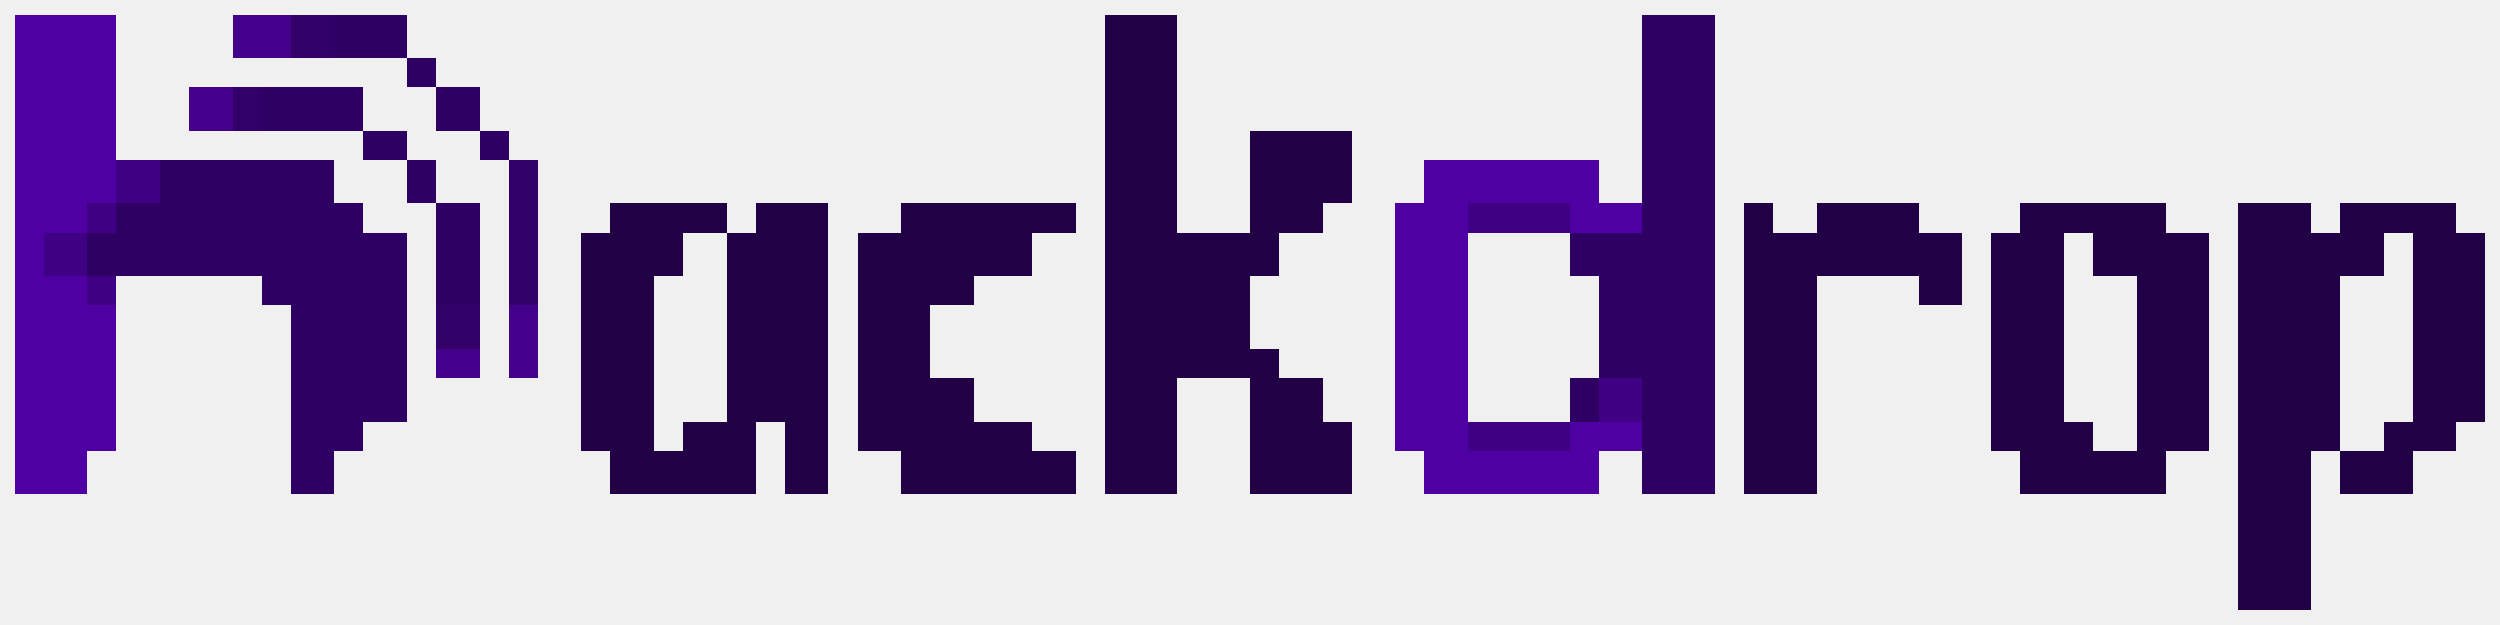
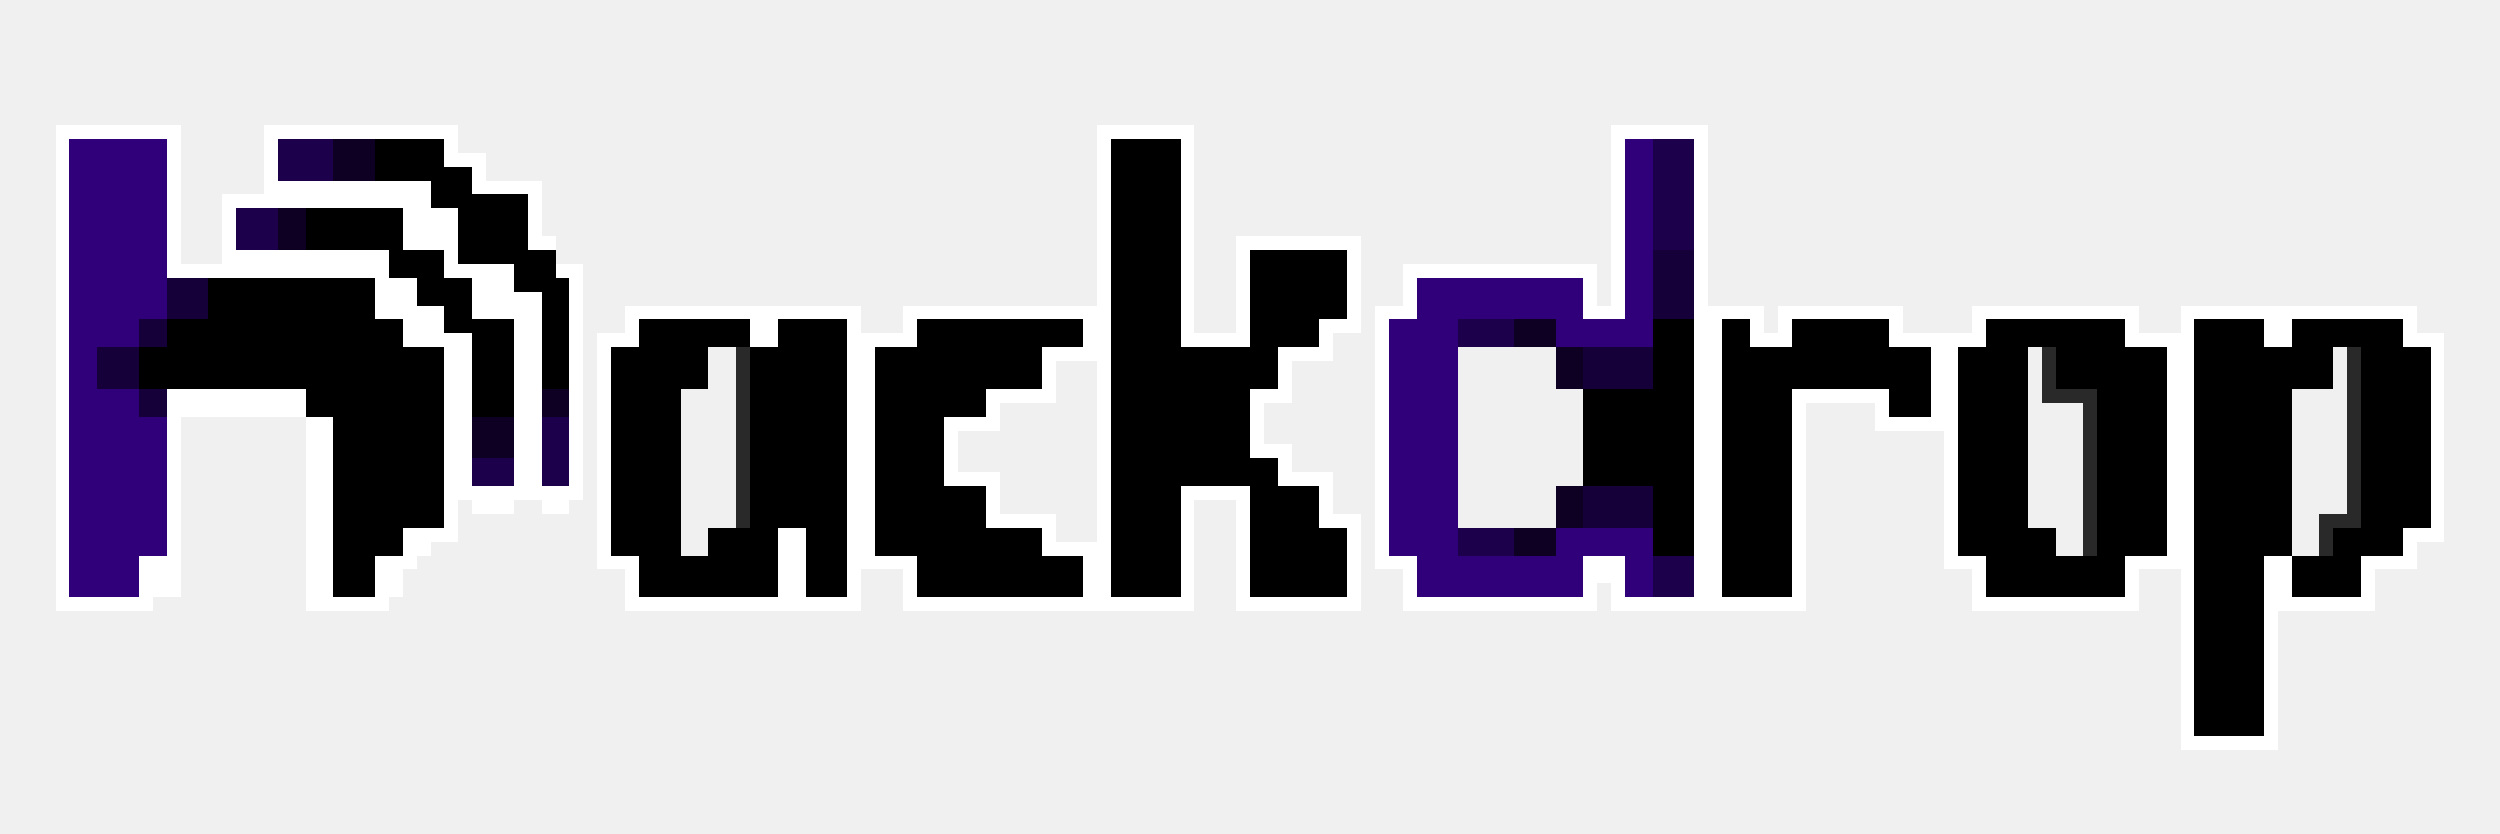
- <svg xmlns="http://www.w3.org/2000/svg" version="1.1" width="172" height="43" shape-rendering="crispEdges">
-   <rect x="1" y="1" width="7" height="13" fill="#4E00A2" />
-   <rect x="16" y="1" width="4" height="3" fill="#42008B" />
-   <rect x="20" y="1" width="3" height="3" fill="#320068" />
-   <rect x="23" y="1" width="5" height="3" fill="#2F0063" />
-   <rect x="76" y="1" width="5" height="33" fill="#210046" />
-   <rect x="113" y="1" width="5" height="33" fill="#2F0063" />
-   <rect x="28" y="4" width="2" height="2" fill="#2F0063" />
-   <rect x="13" y="6" width="3" height="3" fill="#42008B" />
-   <rect x="16" y="6" width="2" height="3" fill="#320068" />
-   <rect x="18" y="6" width="7" height="3" fill="#2F0063" />
-   <rect x="30" y="6" width="3" height="3" fill="#2F0063" />
-   <rect x="25" y="9" width="3" height="2" fill="#2F0063" />
-   <rect x="33" y="9" width="2" height="2" fill="#2F0063" />
-   <rect x="86" y="9" width="7" height="5" fill="#210046" />
-   <rect x="8" y="11" width="3" height="3" fill="#400085" />
-   <rect x="11" y="11" width="12" height="8" fill="#2F0063" />
-   <rect x="28" y="11" width="2" height="3" fill="#2F0063" />
-   <rect x="35" y="11" width="2" height="10" fill="#320068" />
-   <rect x="98" y="11" width="12" height="3" fill="#4E00A2" />
-   <rect x="1" y="14" width="5" height="2" fill="#4E00A2" />
-   <rect x="6" y="14" width="2" height="2" fill="#400085" />
-   <rect x="8" y="14" width="3" height="5" fill="#2F0063" />
-   <rect x="23" y="14" width="2" height="17" fill="#2F0063" />
-   <rect x="30" y="14" width="3" height="7" fill="#2F0063" />
-   <rect x="42" y="14" width="8" height="2" fill="#210046" />
-   <rect x="52" y="14" width="5" height="15" fill="#210046" />
-   <rect x="62" y="14" width="12" height="2" fill="#210046" />
-   <rect x="86" y="14" width="5" height="2" fill="#210046" />
-   <rect x="96" y="14" width="5" height="17" fill="#4E00A2" />
-   <rect x="101" y="14" width="7" height="2" fill="#400085" />
-   <rect x="108" y="14" width="5" height="2" fill="#4E00A2" />
-   <rect x="120" y="14" width="2" height="20" fill="#210046" />
-   <rect x="125" y="14" width="7" height="5" fill="#210046" />
-   <rect x="139" y="14" width="10" height="2" fill="#210046" />
-   <rect x="154" y="14" width="5" height="28" fill="#210046" />
-   <rect x="161" y="14" width="8" height="2" fill="#210046" />
-   <rect x="1" y="16" width="2" height="18" fill="#4E00A2" />
-   <rect x="3" y="16" width="3" height="3" fill="#400085" />
-   <rect x="6" y="16" width="2" height="3" fill="#2F0063" />
-   <rect x="25" y="16" width="3" height="13" fill="#2F0063" />
-   <rect x="40" y="16" width="7" height="3" fill="#210046" />
-   <rect x="50" y="16" width="2" height="18" fill="#210046" />
-   <rect x="59" y="16" width="12" height="3" fill="#210046" />
-   <rect x="81" y="16" width="7" height="3" fill="#210046" />
-   <rect x="108" y="16" width="5" height="3" fill="#2F0063" />
-   <rect x="122" y="16" width="3" height="18" fill="#210046" />
-   <rect x="132" y="16" width="3" height="5" fill="#210046" />
-   <rect x="137" y="16" width="5" height="15" fill="#210046" />
-   <rect x="144" y="16" width="8" height="3" fill="#210046" />
-   <rect x="159" y="16" width="5" height="3" fill="#210046" />
-   <rect x="166" y="16" width="5" height="13" fill="#210046" />
-   <rect x="3" y="19" width="3" height="15" fill="#4E00A2" />
-   <rect x="6" y="19" width="2" height="2" fill="#400085" />
-   <rect x="18" y="19" width="5" height="2" fill="#2F0063" />
-   <rect x="40" y="19" width="5" height="12" fill="#210046" />
-   <rect x="59" y="19" width="8" height="2" fill="#210046" />
-   <rect x="81" y="19" width="5" height="7" fill="#210046" />
-   <rect x="110" y="19" width="3" height="7" fill="#2F0063" />
-   <rect x="147" y="19" width="5" height="12" fill="#210046" />
-   <rect x="159" y="19" width="2" height="12" fill="#210046" />
-   <rect x="6" y="21" width="2" height="10" fill="#4E00A2" />
-   <rect x="20" y="21" width="3" height="13" fill="#2F0063" />
-   <rect x="30" y="21" width="3" height="3" fill="#320068" />
-   <rect x="35" y="21" width="2" height="5" fill="#42008B" />
-   <rect x="59" y="21" width="5" height="10" fill="#210046" />
-   <rect x="30" y="24" width="3" height="2" fill="#42008B" />
-   <rect x="86" y="24" width="2" height="10" fill="#210046" />
-   <rect x="64" y="26" width="3" height="8" fill="#210046" />
-   <rect x="88" y="26" width="3" height="8" fill="#210046" />
-   <rect x="108" y="26" width="2" height="3" fill="#2F0063" />
-   <rect x="110" y="26" width="3" height="3" fill="#400085" />
-   <rect x="47" y="29" width="3" height="5" fill="#210046" />
-   <rect x="54" y="29" width="3" height="5" fill="#210046" />
-   <rect x="67" y="29" width="4" height="5" fill="#210046" />
-   <rect x="91" y="29" width="2" height="5" fill="#210046" />
-   <rect x="101" y="29" width="7" height="2" fill="#400085" />
-   <rect x="108" y="29" width="5" height="2" fill="#4E00A2" />
-   <rect x="142" y="29" width="2" height="5" fill="#210046" />
-   <rect x="164" y="29" width="5" height="2" fill="#210046" />
-   <rect x="42" y="31" width="5" height="3" fill="#210046" />
-   <rect x="62" y="31" width="2" height="3" fill="#210046" />
-   <rect x="71" y="31" width="3" height="3" fill="#210046" />
-   <rect x="98" y="31" width="12" height="3" fill="#4E00A2" />
-   <rect x="139" y="31" width="3" height="3" fill="#210046" />
-   <rect x="144" y="31" width="5" height="3" fill="#210046" />
-   <rect x="161" y="31" width="5" height="3" fill="#210046" />
+ <svg xmlns="http://www.w3.org/2000/svg" version="1.1" width="180" height="60" shape-rendering="crispEdges">
+   <rect x="4" y="9" width="9" height="1" fill="#FFFFFF" />
+   <rect x="19" y="9" width="14" height="1" fill="#FFFFFF" />
+   <rect x="79" y="9" width="7" height="1" fill="#FFFFFF" />
+   <rect x="116" y="9" width="7" height="1" fill="#FFFFFF" />
+   <rect x="4" y="10" width="1" height="34" fill="#FFFFFF" />
+   <rect x="5" y="10" width="7" height="13" fill="#2F007A" />
+   <rect x="12" y="10" width="1" height="10" fill="#FFFFFF" />
+   <rect x="19" y="10" width="1" height="5" fill="#FFFFFF" />
+   <rect x="20" y="10" width="4" height="3" fill="#1D004B" />
+   <rect x="24" y="10" width="3" height="3" fill="#0D0023" />
+   <rect x="27" y="10" width="5" height="3" fill="#000000" />
+   <rect x="32" y="10" width="1" height="2" fill="#FFFFFF" />
+   <rect x="79" y="10" width="1" height="34" fill="#FFFFFF" />
+   <rect x="80" y="10" width="5" height="33" fill="#000000" />
+   <rect x="85" y="10" width="1" height="15" fill="#FFFFFF" />
+   <rect x="116" y="10" width="1" height="13" fill="#FFFFFF" />
+   <rect x="117" y="10" width="2" height="15" fill="#2F007A" />
+   <rect x="119" y="10" width="3" height="8" fill="#1D004B" />
+   <rect x="122" y="10" width="1" height="34" fill="#FFFFFF" />
+   <rect x="33" y="11" width="2" height="1" fill="#FFFFFF" />
+   <rect x="32" y="12" width="2" height="3" fill="#000000" />
+   <rect x="34" y="12" width="1" height="2" fill="#FFFFFF" />
+   <rect x="20" y="13" width="11" height="2" fill="#FFFFFF" />
+   <rect x="31" y="13" width="1" height="2" fill="#000000" />
+   <rect x="35" y="13" width="4" height="1" fill="#FFFFFF" />
+   <rect x="16" y="14" width="3" height="1" fill="#FFFFFF" />
+   <rect x="34" y="14" width="4" height="5" fill="#000000" />
+   <rect x="38" y="14" width="1" height="4" fill="#FFFFFF" />
+   <rect x="16" y="15" width="1" height="5" fill="#FFFFFF" />
+   <rect x="17" y="15" width="3" height="3" fill="#1D004B" />
+   <rect x="20" y="15" width="2" height="3" fill="#0D0023" />
+   <rect x="22" y="15" width="7" height="3" fill="#000000" />
+   <rect x="29" y="15" width="4" height="3" fill="#FFFFFF" />
+   <rect x="33" y="15" width="1" height="4" fill="#000000" />
+   <rect x="39" y="17" width="1" height="1" fill="#FFFFFF" />
+   <rect x="89" y="17" width="9" height="1" fill="#FFFFFF" />
+   <rect x="17" y="18" width="11" height="2" fill="#FFFFFF" />
+   <rect x="28" y="18" width="4" height="2" fill="#000000" />
+   <rect x="32" y="18" width="1" height="2" fill="#FFFFFF" />
+   <rect x="38" y="18" width="2" height="3" fill="#000000" />
+   <rect x="89" y="18" width="1" height="7" fill="#FFFFFF" />
+   <rect x="90" y="18" width="7" height="5" fill="#000000" />
+   <rect x="97" y="18" width="1" height="6" fill="#FFFFFF" />
+   <rect x="119" y="18" width="3" height="5" fill="#16003A" />
+   <rect x="13" y="19" width="3" height="1" fill="#FFFFFF" />
+   <rect x="33" y="19" width="4" height="1" fill="#FFFFFF" />
+   <rect x="37" y="19" width="1" height="2" fill="#000000" />
+   <rect x="40" y="19" width="2" height="1" fill="#FFFFFF" />
+   <rect x="101" y="19" width="14" height="1" fill="#FFFFFF" />
+   <rect x="12" y="20" width="3" height="3" fill="#16003A" />
+   <rect x="15" y="20" width="12" height="8" fill="#000000" />
+   <rect x="27" y="20" width="3" height="3" fill="#FFFFFF" />
+   <rect x="30" y="20" width="4" height="2" fill="#000000" />
+   <rect x="34" y="20" width="3" height="3" fill="#FFFFFF" />
+   <rect x="40" y="20" width="1" height="8" fill="#000000" />
+   <rect x="41" y="20" width="1" height="16" fill="#FFFFFF" />
+   <rect x="101" y="20" width="1" height="3" fill="#FFFFFF" />
+   <rect x="102" y="20" width="12" height="3" fill="#2F007A" />
+   <rect x="114" y="20" width="1" height="3" fill="#FFFFFF" />
+   <rect x="37" y="21" width="2" height="15" fill="#FFFFFF" />
+   <rect x="39" y="21" width="1" height="7" fill="#000000" />
+   <rect x="30" y="22" width="2" height="3" fill="#FFFFFF" />
+   <rect x="32" y="22" width="2" height="2" fill="#000000" />
+   <rect x="45" y="22" width="17" height="1" fill="#FFFFFF" />
+   <rect x="65" y="22" width="14" height="1" fill="#FFFFFF" />
+   <rect x="99" y="22" width="2" height="1" fill="#FFFFFF" />
+   <rect x="115" y="22" width="1" height="1" fill="#FFFFFF" />
+   <rect x="123" y="22" width="4" height="1" fill="#FFFFFF" />
+   <rect x="128" y="22" width="9" height="1" fill="#FFFFFF" />
+   <rect x="142" y="22" width="12" height="1" fill="#FFFFFF" />
+   <rect x="157" y="22" width="17" height="1" fill="#FFFFFF" />
+   <rect x="5" y="23" width="5" height="2" fill="#2F007A" />
+   <rect x="10" y="23" width="2" height="2" fill="#16003A" />
+   <rect x="12" y="23" width="3" height="5" fill="#000000" />
+   <rect x="27" y="23" width="2" height="17" fill="#000000" />
+   <rect x="29" y="23" width="1" height="2" fill="#FFFFFF" />
+   <rect x="34" y="23" width="3" height="7" fill="#000000" />
+   <rect x="45" y="23" width="1" height="2" fill="#FFFFFF" />
+   <rect x="46" y="23" width="8" height="2" fill="#000000" />
+   <rect x="54" y="23" width="2" height="2" fill="#FFFFFF" />
+   <rect x="56" y="23" width="5" height="15" fill="#000000" />
+   <rect x="61" y="23" width="1" height="21" fill="#FFFFFF" />
+   <rect x="65" y="23" width="1" height="2" fill="#FFFFFF" />
+   <rect x="66" y="23" width="12" height="2" fill="#000000" />
+   <rect x="78" y="23" width="1" height="3" fill="#FFFFFF" />
+   <rect x="90" y="23" width="5" height="2" fill="#000000" />
+   <rect x="95" y="23" width="2" height="1" fill="#FFFFFF" />
+   <rect x="99" y="23" width="1" height="18" fill="#FFFFFF" />
+   <rect x="100" y="23" width="5" height="17" fill="#2F007A" />
+   <rect x="105" y="23" width="4" height="2" fill="#1D004B" />
+   <rect x="109" y="23" width="3" height="2" fill="#0D0023" />
+   <rect x="112" y="23" width="5" height="2" fill="#2F007A" />
+   <rect x="119" y="23" width="3" height="17" fill="#000000" />
+   <rect x="123" y="23" width="1" height="21" fill="#FFFFFF" />
+   <rect x="124" y="23" width="2" height="20" fill="#000000" />
+   <rect x="126" y="23" width="1" height="2" fill="#FFFFFF" />
+   <rect x="128" y="23" width="1" height="2" fill="#FFFFFF" />
+   <rect x="129" y="23" width="7" height="5" fill="#000000" />
+   <rect x="136" y="23" width="1" height="2" fill="#FFFFFF" />
+   <rect x="142" y="23" width="1" height="2" fill="#FFFFFF" />
+   <rect x="143" y="23" width="10" height="2" fill="#000000" />
+   <rect x="153" y="23" width="1" height="2" fill="#FFFFFF" />
+   <rect x="157" y="23" width="1" height="31" fill="#FFFFFF" />
+   <rect x="158" y="23" width="5" height="30" fill="#000000" />
+   <rect x="163" y="23" width="2" height="2" fill="#FFFFFF" />
+   <rect x="165" y="23" width="8" height="2" fill="#000000" />
+   <rect x="173" y="23" width="1" height="2" fill="#FFFFFF" />
+   <rect x="32" y="24" width="2" height="12" fill="#FFFFFF" />
+   <rect x="43" y="24" width="2" height="1" fill="#FFFFFF" />
+   <rect x="62" y="24" width="3" height="1" fill="#FFFFFF" />
+   <rect x="86" y="24" width="3" height="1" fill="#FFFFFF" />
+   <rect x="95" y="24" width="1" height="2" fill="#FFFFFF" />
+   <rect x="127" y="24" width="1" height="1" fill="#FFFFFF" />
+   <rect x="137" y="24" width="5" height="1" fill="#FFFFFF" />
+   <rect x="154" y="24" width="3" height="1" fill="#FFFFFF" />
+   <rect x="174" y="24" width="2" height="1" fill="#FFFFFF" />
+   <rect x="5" y="25" width="2" height="18" fill="#2F007A" />
+   <rect x="7" y="25" width="3" height="3" fill="#16003A" />
+   <rect x="10" y="25" width="2" height="3" fill="#000000" />
+   <rect x="29" y="25" width="3" height="13" fill="#000000" />
+   <rect x="43" y="25" width="1" height="16" fill="#FFFFFF" />
+   <rect x="44" y="25" width="7" height="3" fill="#000000" />
+   <rect x="53" y="25" width="1" height="13" fill="#292929" />
+   <rect x="54" y="25" width="2" height="18" fill="#000000" />
+   <rect x="62" y="25" width="1" height="16" fill="#FFFFFF" />
+   <rect x="63" y="25" width="12" height="3" fill="#000000" />
+   <rect x="75" y="25" width="3" height="1" fill="#FFFFFF" />
+   <rect x="85" y="25" width="7" height="3" fill="#000000" />
+   <rect x="92" y="25" width="3" height="1" fill="#FFFFFF" />
+   <rect x="112" y="25" width="2" height="3" fill="#0D0023" />
+   <rect x="114" y="25" width="5" height="3" fill="#16003A" />
+   <rect x="126" y="25" width="3" height="18" fill="#000000" />
+   <rect x="136" y="25" width="3" height="5" fill="#000000" />
+   <rect x="139" y="25" width="2" height="6" fill="#FFFFFF" />
+   <rect x="141" y="25" width="5" height="15" fill="#000000" />
+   <rect x="147" y="25" width="1" height="4" fill="#292929" />
+   <rect x="148" y="25" width="8" height="3" fill="#000000" />
+   <rect x="156" y="25" width="1" height="16" fill="#FFFFFF" />
+   <rect x="163" y="25" width="5" height="3" fill="#000000" />
+   <rect x="169" y="25" width="1" height="13" fill="#292929" />
+   <rect x="170" y="25" width="5" height="13" fill="#000000" />
+   <rect x="175" y="25" width="1" height="14" fill="#FFFFFF" />
+   <rect x="75" y="26" width="1" height="3" fill="#FFFFFF" />
+   <rect x="92" y="26" width="1" height="3" fill="#FFFFFF" />
+   <rect x="7" y="28" width="3" height="15" fill="#2F007A" />
+   <rect x="10" y="28" width="2" height="2" fill="#16003A" />
+   <rect x="12" y="28" width="10" height="2" fill="#FFFFFF" />
+   <rect x="22" y="28" width="5" height="2" fill="#000000" />
+   <rect x="39" y="28" width="2" height="2" fill="#0D0023" />
+   <rect x="44" y="28" width="5" height="12" fill="#000000" />
+   <rect x="63" y="28" width="8" height="2" fill="#000000" />
+   <rect x="71" y="28" width="4" height="1" fill="#FFFFFF" />
+   <rect x="85" y="28" width="5" height="7" fill="#000000" />
+   <rect x="90" y="28" width="2" height="1" fill="#FFFFFF" />
+   <rect x="114" y="28" width="5" height="7" fill="#000000" />
+   <rect x="129" y="28" width="7" height="1" fill="#FFFFFF" />
+   <rect x="148" y="28" width="3" height="1" fill="#292929" />
+   <rect x="151" y="28" width="5" height="12" fill="#000000" />
+   <rect x="163" y="28" width="2" height="12" fill="#000000" />
+   <rect x="71" y="29" width="1" height="2" fill="#FFFFFF" />
+   <rect x="90" y="29" width="1" height="4" fill="#FFFFFF" />
+   <rect x="129" y="29" width="1" height="15" fill="#FFFFFF" />
+   <rect x="135" y="29" width="1" height="2" fill="#FFFFFF" />
+   <rect x="150" y="29" width="1" height="11" fill="#292929" />
+   <rect x="10" y="30" width="2" height="10" fill="#2F007A" />
+   <rect x="12" y="30" width="1" height="13" fill="#FFFFFF" />
+   <rect x="22" y="30" width="2" height="14" fill="#FFFFFF" />
+   <rect x="24" y="30" width="3" height="13" fill="#000000" />
+   <rect x="34" y="30" width="3" height="3" fill="#0D0023" />
+   <rect x="39" y="30" width="2" height="5" fill="#1D004B" />
+   <rect x="63" y="30" width="5" height="10" fill="#000000" />
+   <rect x="68" y="30" width="3" height="1" fill="#FFFFFF" />
+   <rect x="136" y="30" width="3" height="1" fill="#FFFFFF" />
+   <rect x="68" y="31" width="1" height="4" fill="#FFFFFF" />
+   <rect x="140" y="31" width="1" height="10" fill="#FFFFFF" />
+   <rect x="91" y="32" width="2" height="1" fill="#FFFFFF" />
+   <rect x="34" y="33" width="3" height="2" fill="#1D004B" />
+   <rect x="90" y="33" width="2" height="10" fill="#000000" />
+   <rect x="92" y="33" width="1" height="2" fill="#FFFFFF" />
+   <rect x="69" y="34" width="3" height="1" fill="#FFFFFF" />
+   <rect x="93" y="34" width="3" height="1" fill="#FFFFFF" />
+   <rect x="34" y="35" width="3" height="2" fill="#FFFFFF" />
+   <rect x="39" y="35" width="2" height="2" fill="#FFFFFF" />
+   <rect x="68" y="35" width="3" height="8" fill="#000000" />
+   <rect x="71" y="35" width="1" height="3" fill="#FFFFFF" />
+   <rect x="85" y="35" width="5" height="1" fill="#FFFFFF" />
+   <rect x="92" y="35" width="3" height="8" fill="#000000" />
+   <rect x="95" y="35" width="1" height="3" fill="#FFFFFF" />
+   <rect x="112" y="35" width="2" height="3" fill="#0D0023" />
+   <rect x="114" y="35" width="5" height="3" fill="#16003A" />
+   <rect x="32" y="36" width="1" height="3" fill="#FFFFFF" />
+   <rect x="85" y="36" width="1" height="8" fill="#FFFFFF" />
+   <rect x="89" y="36" width="1" height="8" fill="#FFFFFF" />
+   <rect x="72" y="37" width="4" height="1" fill="#FFFFFF" />
+   <rect x="96" y="37" width="2" height="1" fill="#FFFFFF" />
+   <rect x="167" y="37" width="2" height="1" fill="#292929" />
+   <rect x="29" y="38" width="3" height="1" fill="#FFFFFF" />
+   <rect x="51" y="38" width="3" height="5" fill="#000000" />
+   <rect x="56" y="38" width="2" height="6" fill="#FFFFFF" />
+   <rect x="58" y="38" width="3" height="5" fill="#000000" />
+   <rect x="71" y="38" width="4" height="5" fill="#000000" />
+   <rect x="75" y="38" width="1" height="2" fill="#FFFFFF" />
+   <rect x="95" y="38" width="2" height="5" fill="#000000" />
+   <rect x="97" y="38" width="1" height="6" fill="#FFFFFF" />
+   <rect x="105" y="38" width="4" height="2" fill="#1D004B" />
+   <rect x="109" y="38" width="3" height="2" fill="#0D0023" />
+   <rect x="112" y="38" width="7" height="2" fill="#2F007A" />
+   <rect x="146" y="38" width="2" height="5" fill="#000000" />
+   <rect x="167" y="38" width="1" height="2" fill="#292929" />
+   <rect x="168" y="38" width="5" height="2" fill="#000000" />
+   <rect x="173" y="38" width="2" height="1" fill="#FFFFFF" />
+   <rect x="29" y="39" width="2" height="1" fill="#FFFFFF" />
+   <rect x="76" y="39" width="3" height="1" fill="#FFFFFF" />
+   <rect x="173" y="39" width="1" height="2" fill="#FFFFFF" />
+   <rect x="10" y="40" width="2" height="3" fill="#FFFFFF" />
+   <rect x="27" y="40" width="3" height="1" fill="#FFFFFF" />
+   <rect x="44" y="40" width="2" height="1" fill="#FFFFFF" />
+   <rect x="46" y="40" width="5" height="3" fill="#000000" />
+   <rect x="63" y="40" width="3" height="1" fill="#FFFFFF" />
+   <rect x="66" y="40" width="2" height="3" fill="#000000" />
+   <rect x="75" y="40" width="3" height="3" fill="#000000" />
+   <rect x="78" y="40" width="1" height="4" fill="#FFFFFF" />
+   <rect x="100" y="40" width="2" height="1" fill="#FFFFFF" />
+   <rect x="102" y="40" width="12" height="3" fill="#2F007A" />
+   <rect x="114" y="40" width="3" height="2" fill="#FFFFFF" />
+   <rect x="117" y="40" width="2" height="3" fill="#2F007A" />
+   <rect x="119" y="40" width="3" height="3" fill="#1D004B" />
+   <rect x="141" y="40" width="2" height="1" fill="#FFFFFF" />
+   <rect x="143" y="40" width="3" height="3" fill="#000000" />
+   <rect x="148" y="40" width="5" height="3" fill="#000000" />
+   <rect x="153" y="40" width="3" height="1" fill="#FFFFFF" />
+   <rect x="163" y="40" width="2" height="4" fill="#FFFFFF" />
+   <rect x="165" y="40" width="5" height="3" fill="#000000" />
+   <rect x="170" y="40" width="3" height="1" fill="#FFFFFF" />
+   <rect x="27" y="41" width="2" height="2" fill="#FFFFFF" />
+   <rect x="45" y="41" width="1" height="3" fill="#FFFFFF" />
+   <rect x="65" y="41" width="1" height="3" fill="#FFFFFF" />
+   <rect x="101" y="41" width="1" height="3" fill="#FFFFFF" />
+   <rect x="142" y="41" width="1" height="3" fill="#FFFFFF" />
+   <rect x="153" y="41" width="1" height="3" fill="#FFFFFF" />
+   <rect x="170" y="41" width="1" height="3" fill="#FFFFFF" />
+   <rect x="114" y="42" width="1" height="2" fill="#FFFFFF" />
+   <rect x="116" y="42" width="1" height="2" fill="#FFFFFF" />
+   <rect x="5" y="43" width="6" height="1" fill="#FFFFFF" />
+   <rect x="24" y="43" width="4" height="1" fill="#FFFFFF" />
+   <rect x="46" y="43" width="10" height="1" fill="#FFFFFF" />
+   <rect x="58" y="43" width="3" height="1" fill="#FFFFFF" />
+   <rect x="66" y="43" width="12" height="1" fill="#FFFFFF" />
+   <rect x="80" y="43" width="5" height="1" fill="#FFFFFF" />
+   <rect x="90" y="43" width="7" height="1" fill="#FFFFFF" />
+   <rect x="102" y="43" width="12" height="1" fill="#FFFFFF" />
+   <rect x="117" y="43" width="5" height="1" fill="#FFFFFF" />
+   <rect x="124" y="43" width="5" height="1" fill="#FFFFFF" />
+   <rect x="143" y="43" width="10" height="1" fill="#FFFFFF" />
+   <rect x="165" y="43" width="5" height="1" fill="#FFFFFF" />
+   <rect x="163" y="44" width="1" height="10" fill="#FFFFFF" />
+   <rect x="158" y="53" width="5" height="1" fill="#FFFFFF" />
</svg>
